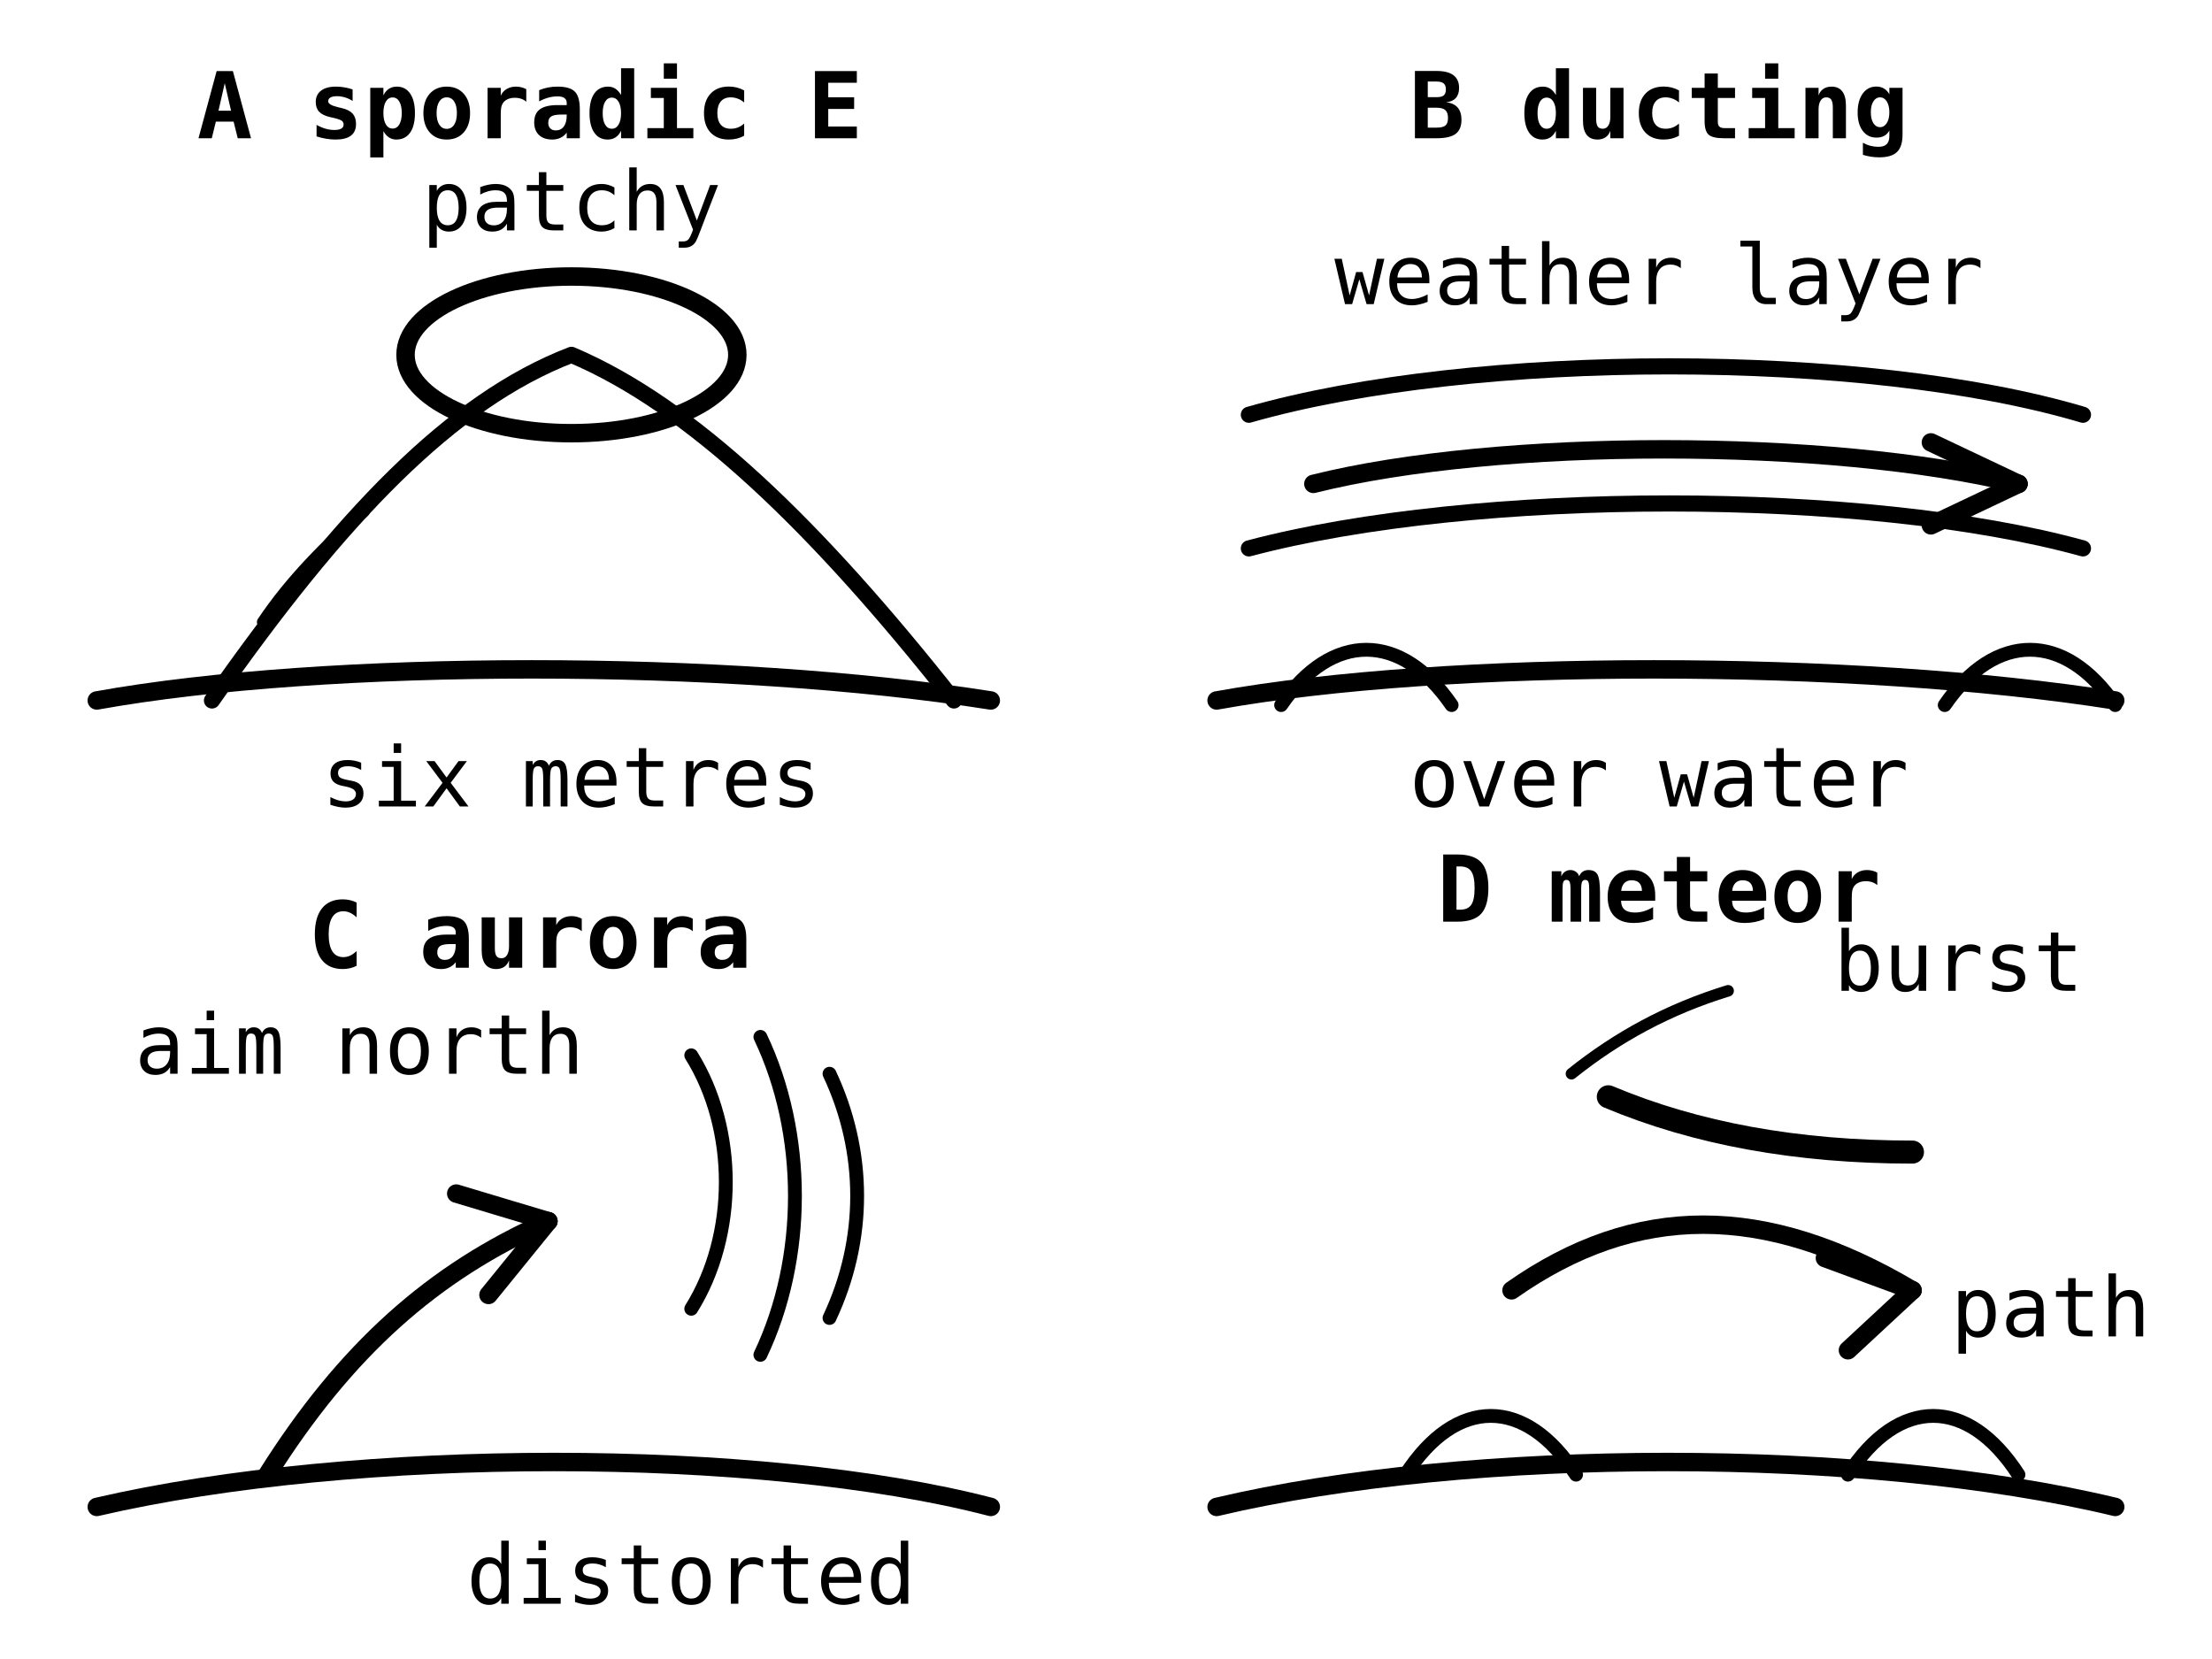
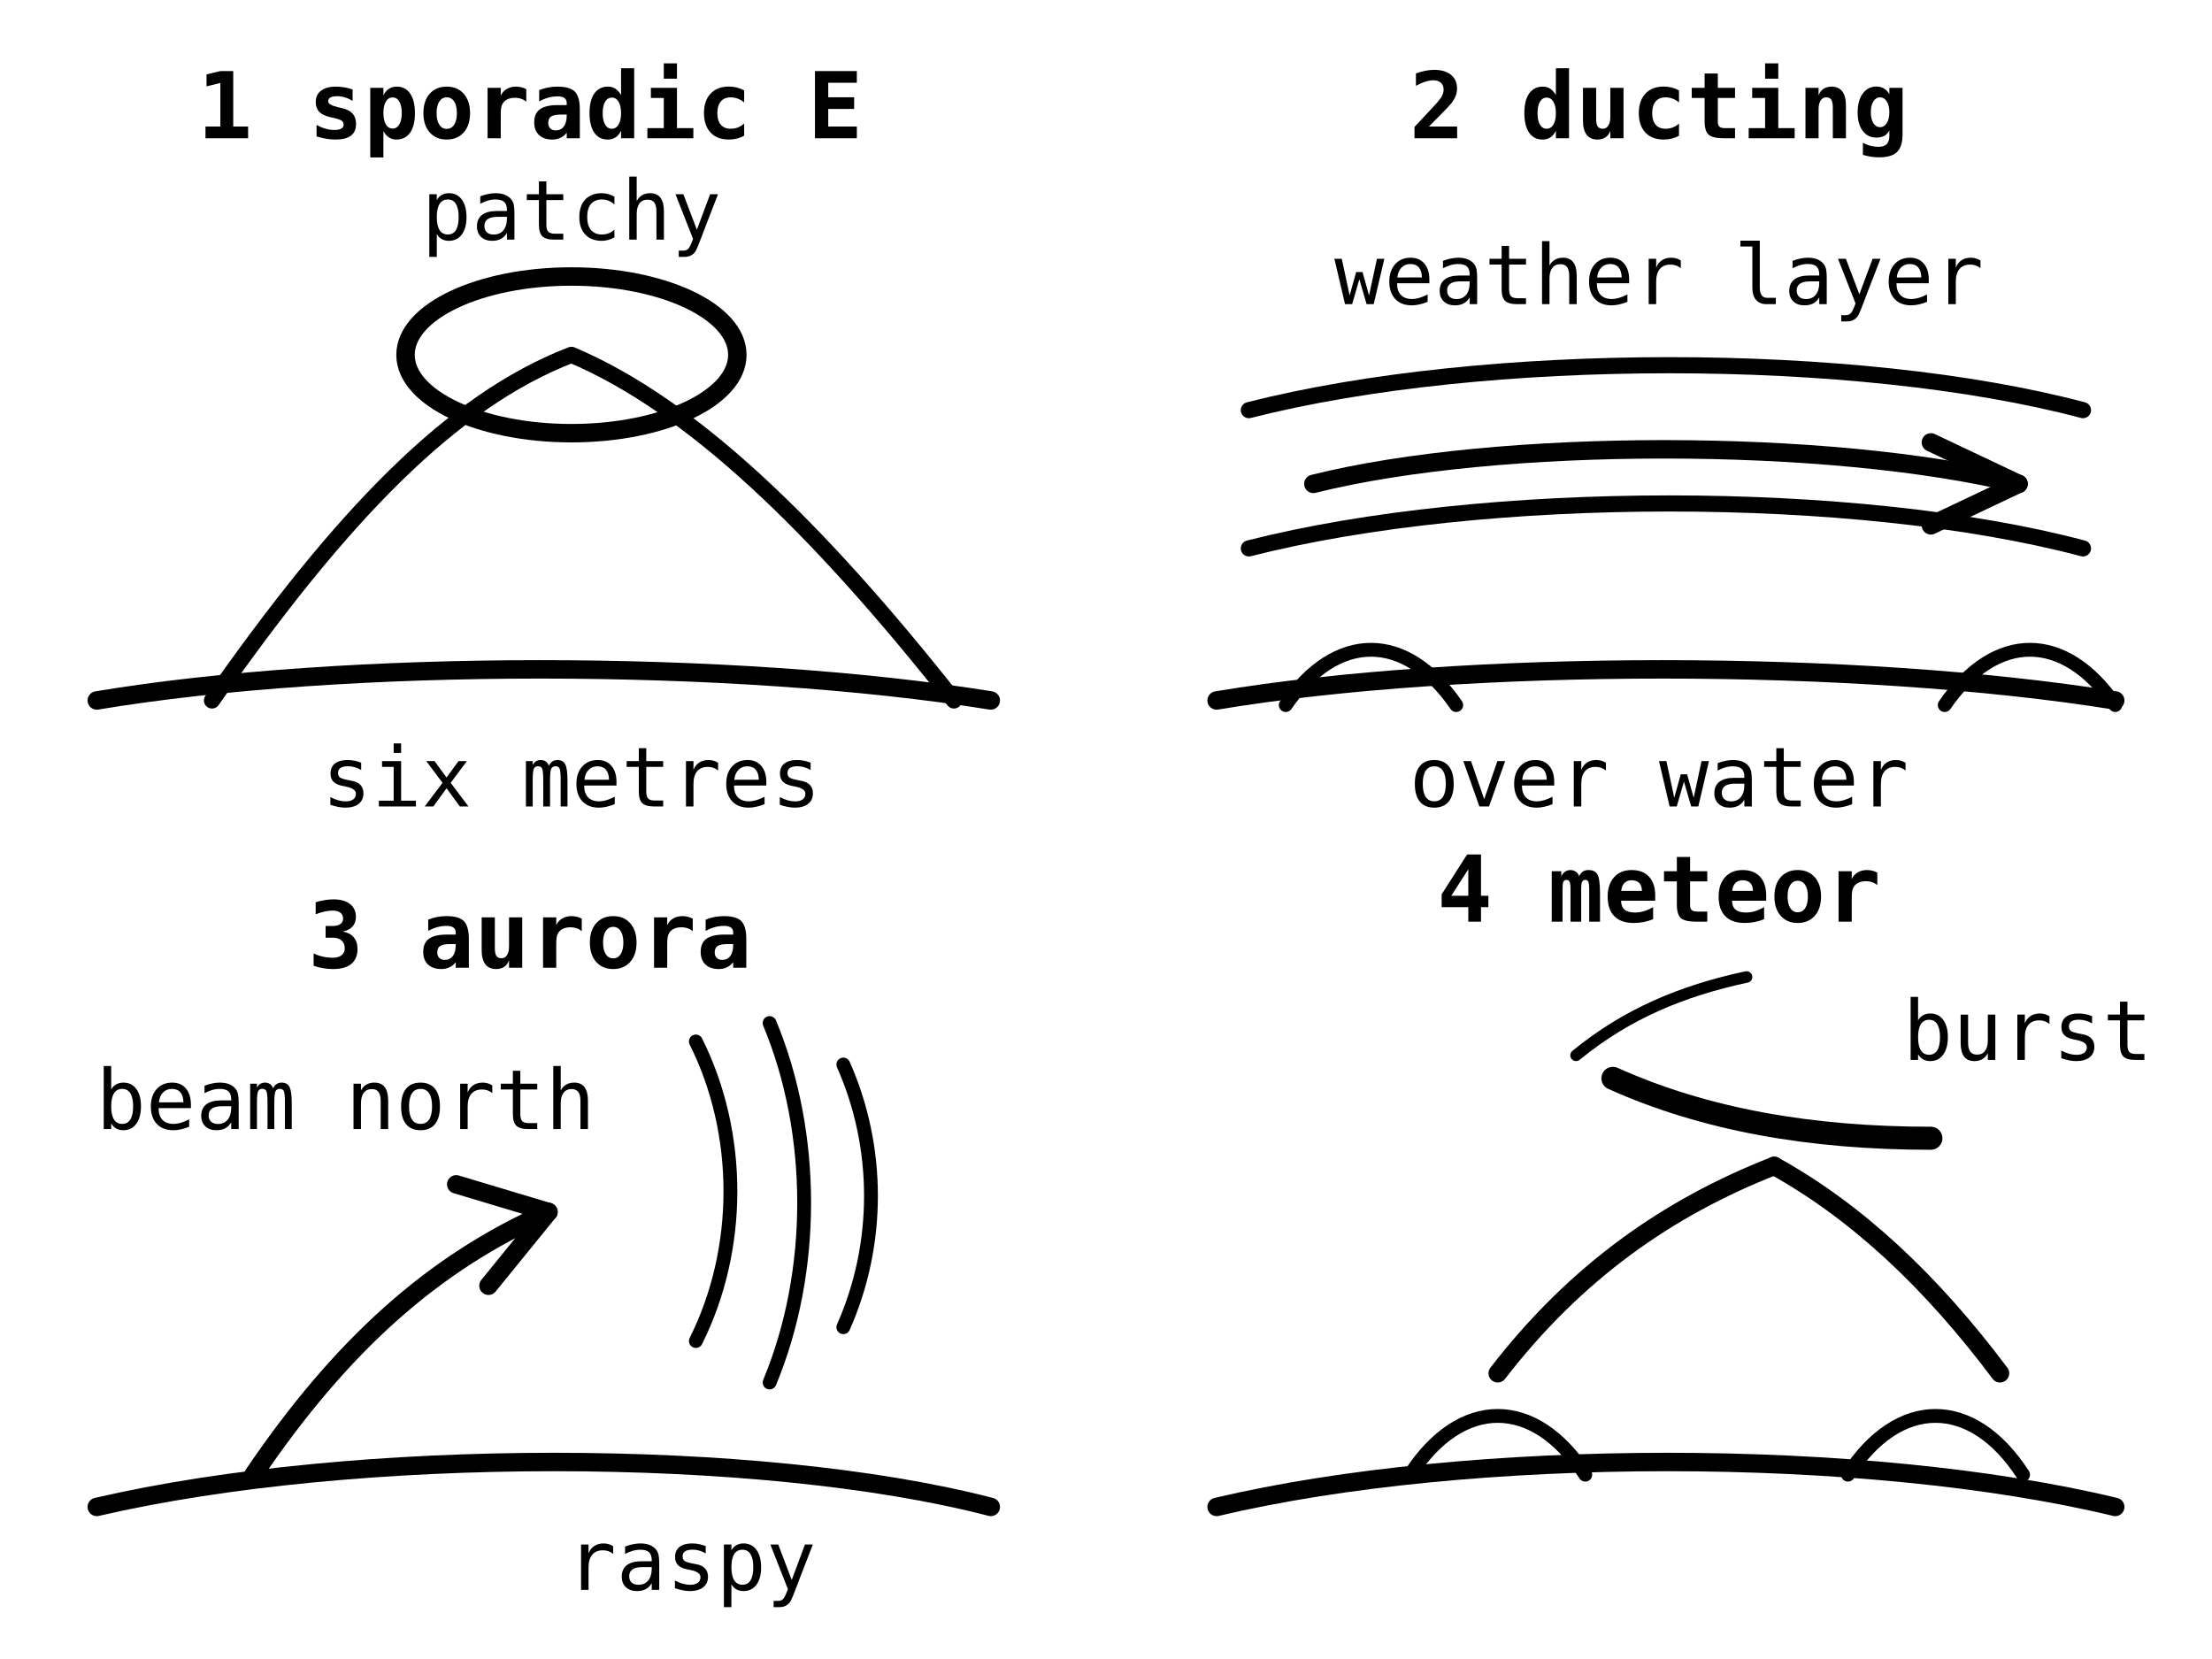
<svg xmlns="http://www.w3.org/2000/svg" id="vhf-unusual-propagation-modes" viewBox="0 0 960 720" role="img">
  <g fill="none" stroke="currentColor" stroke-linecap="round" stroke-linejoin="round">
-     <path d="M42 304 C142 286 316 286 430 304" stroke-width="8" />
+     <path d="M42 304 C150 286 318 286 430 304" stroke-width="8" />
    <ellipse cx="248" cy="154" rx="72" ry="34" stroke-width="8" />
    <path d="M92 304 C148 224 196 174 248 154 C300 176 354 228 414 304" stroke-width="7" />
-     <path d="M114 270 C126 252 142 236 158 222" stroke-width="5" />
-     <path d="M528 304 C628 286 804 286 918 304" stroke-width="8" />
-     <path d="M542 180 C640 152 810 152 904 180" stroke-width="7" />
-     <path d="M542 238 C640 212 810 212 904 238" stroke-width="7" />
+     <path d="M528 304 C636 286 806 286 918 304" stroke-width="8" />
+     <path d="M542 178 C644 152 806 152 904 178" stroke-width="7" />
+     <path d="M542 238 C644 212 806 212 904 238" stroke-width="7" />
    <path d="M570 210 C650 190 794 190 876 210" stroke-width="8" />
    <path d="M876 210 L838 192" stroke-width="8" />
    <path d="M876 210 L838 228" stroke-width="8" />
-     <path d="M556 306 C578 274 608 274 630 306" stroke-width="6" />
+     <path d="M558 306 C580 274 610 274 632 306" stroke-width="6" />
    <path d="M844 306 C866 274 896 274 918 306" stroke-width="6" />
    <path d="M42 654 C154 628 330 628 430 654" stroke-width="8" />
-     <path d="M116 640 C150 586 188 552 238 530" stroke-width="8" />
-     <path d="M238 530 L198 518" stroke-width="8" />
-     <path d="M238 530 L212 562" stroke-width="8" />
-     <path d="M300 458 C320 490 320 536 300 568" stroke-width="6" />
-     <path d="M330 450 C350 492 350 546 330 588" stroke-width="6" />
-     <path d="M360 466 C376 500 376 538 360 572" stroke-width="6" />
+     <path d="M110 640 C148 584 188 548 238 526" stroke-width="8" />
+     <path d="M238 526 L198 514" stroke-width="8" />
+     <path d="M238 526 L212 558" stroke-width="8" />
+     <path d="M302 452 C322 492 322 542 302 582" stroke-width="6" />
+     <path d="M334 444 C354 492 354 552 334 600" stroke-width="6" />
+     <path d="M366 462 C382 498 382 540 366 576" stroke-width="6" />
    <path d="M528 654 C638 628 810 628 918 654" stroke-width="8" />
-     <path d="M610 640 C632 606 662 606 684 640" stroke-width="6" />
-     <path d="M802 640 C824 606 854 606 876 640" stroke-width="6" />
-     <path d="M656 560 C710 522 766 522 830 560" stroke-width="8" />
-     <path d="M830 560 L792 546" stroke-width="8" />
-     <path d="M830 560 L802 586" stroke-width="8" />
-     <path d="M698 476 C736 492 780 500 830 500" stroke-width="10" />
-     <path d="M682 466 C702 450 724 438 750 430" stroke-width="5" />
+     <path d="M612 640 C634 606 666 606 688 640" stroke-width="6" />
+     <path d="M802 640 C824 606 856 606 878 640" stroke-width="6" />
+     <path d="M650 596 C684 552 724 524 770 506" stroke-width="8" />
+     <path d="M770 506 C806 526 838 556 868 596" stroke-width="8" />
+     <path d="M700 468 C740 486 786 494 838 494" stroke-width="10" />
+     <path d="M684 458 C706 440 730 430 758 424" stroke-width="5" />
  </g>
  <g fill="currentColor" font-family="ui-monospace, SFMono-Regular, Menlo, Consolas, monospace" text-anchor="middle">
-     <text x="230" y="60" font-size="40" font-weight="700">A sporadic E</text>
-     <text x="248" y="100" font-size="36">patchy</text>
+     <text x="230" y="60" font-size="40" font-weight="700">1 sporadic E</text>
+     <text x="248" y="104" font-size="36">patchy</text>
    <text x="248" y="350" font-size="36">six metres</text>
-     <text x="720" y="60" font-size="40" font-weight="700">B ducting</text>
+     <text x="720" y="60" font-size="40" font-weight="700">2 ducting</text>
    <text x="720" y="132" font-size="36">weather layer</text>
    <text x="720" y="350" font-size="36">over water</text>
-     <text x="230" y="420" font-size="40" font-weight="700">C aurora</text>
-     <text x="300" y="696" font-size="36">distorted</text>
-     <text x="156" y="466" font-size="36">aim north</text>
-     <text x="720" y="400" font-size="40" font-weight="700">D meteor</text>
-     <text x="850" y="430" font-size="36">burst</text>
-     <text x="890" y="580" font-size="36">path</text>
+     <text x="230" y="420" font-size="40" font-weight="700">3 aurora</text>
+     <text x="150" y="490" font-size="36">beam north</text>
+     <text x="300" y="690" font-size="36">raspy</text>
+     <text x="720" y="400" font-size="40" font-weight="700">4 meteor</text>
+     <text x="880" y="460" font-size="36">burst</text>
  </g>
</svg>
